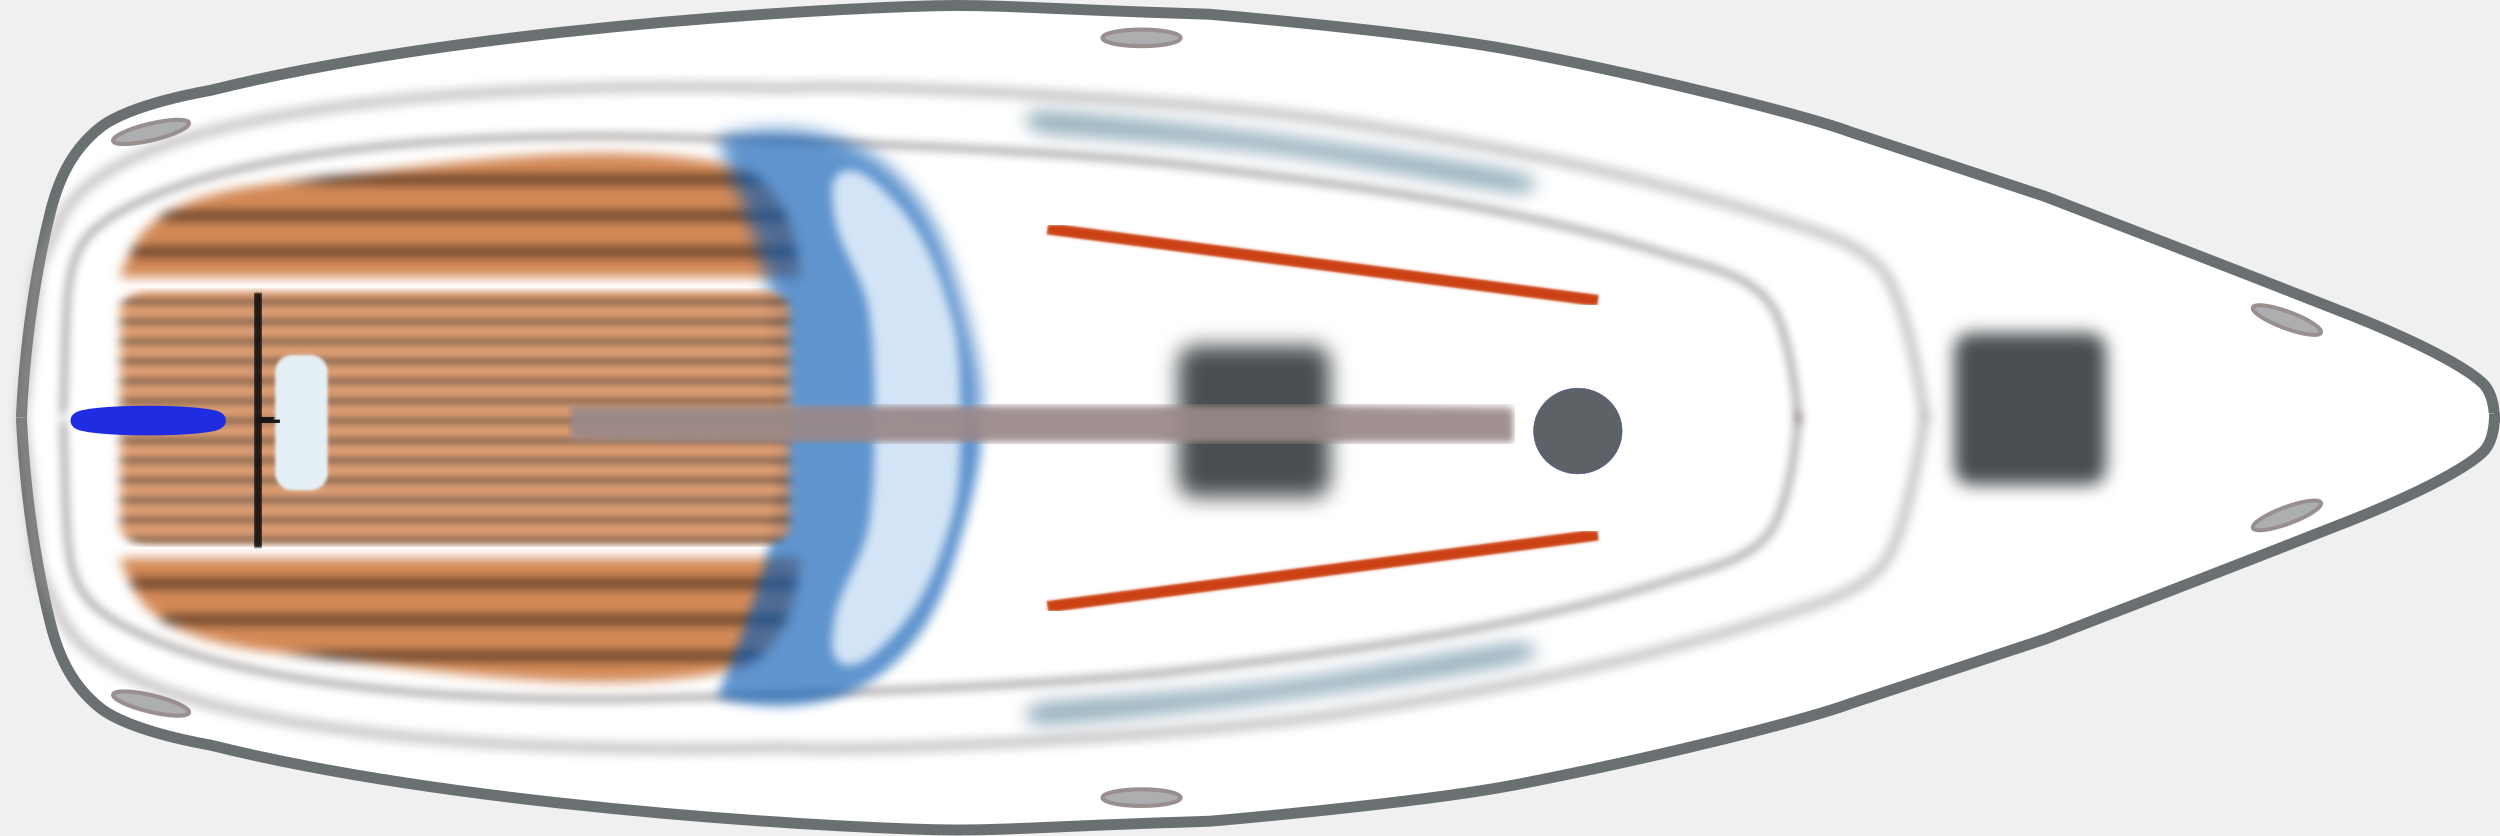
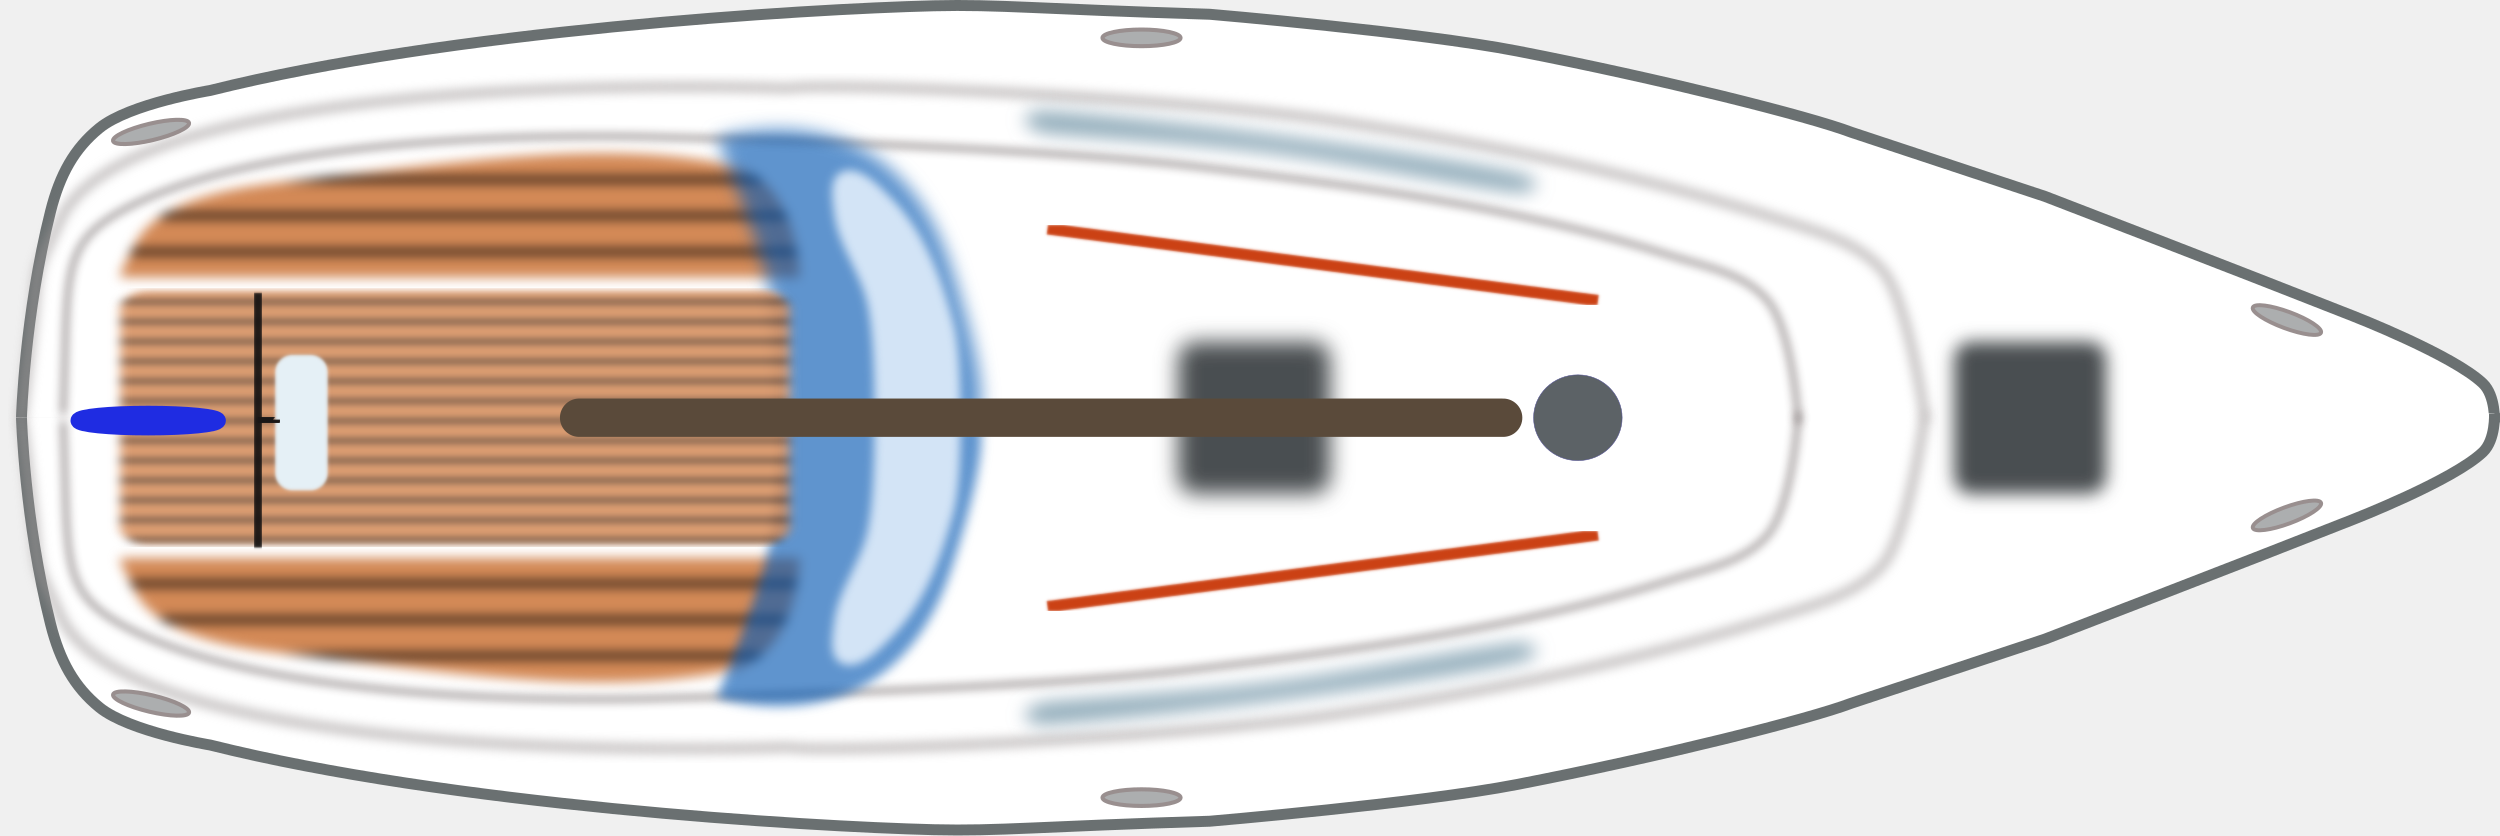
<svg xmlns="http://www.w3.org/2000/svg" xmlns:xlink="http://www.w3.org/1999/xlink" width="128.804mm" height="43.046mm" viewBox="0 0 456.393 152.526" id="svg7116" version="1.1">
  <defs id="defs7118">
    <marker orient="auto" refY="0" refX="0" id="marker4586" style="overflow:visible">
      <path id="path4328" d="M 0,0 5,-5 -12.5,0 5,5 0,0 Z" style="fill:#000000;fill-opacity:1;fill-rule:evenodd;stroke:#000000;stroke-width:1pt;stroke-opacity:1" transform="matrix(-0.8,0,0,-0.8,-10,0)" />
    </marker>
    <marker orient="auto" refY="0" refX="0" id="Arrow2Lend" style="overflow:visible">
      <path id="path4346" style="fill:#000000;fill-opacity:1;fill-rule:evenodd;stroke:#000000;stroke-width:0.625;stroke-linejoin:round;stroke-opacity:1" d="M 8.719,4.034 -2.207,0.016 8.719,-4.002 c -1.745,2.372 -1.735,5.617 -6e-7,8.035 z" transform="matrix(-1.1,0,0,-1.1,-1.1,0)" />
    </marker>
    <marker orient="auto" refY="0" refX="0" id="marker10853" style="overflow:visible">
      <path id="path10855" d="M 0,0 5,-5 -12.5,0 5,5 0,0 Z" style="fill:#000000;fill-opacity:1;fill-rule:evenodd;stroke:#000000;stroke-width:1pt;stroke-opacity:1" transform="matrix(-0.8,0,0,-0.8,-10,0)" />
    </marker>
    <marker orient="auto" refY="0" refX="0" id="Arrow1Lend" style="overflow:visible">
      <path id="path10274" d="M 0,0 5,-5 -12.5,0 5,5 0,0 Z" style="fill:#000000;fill-opacity:1;fill-rule:evenodd;stroke:#000000;stroke-width:1pt;stroke-opacity:1" transform="matrix(-0.8,0,0,-0.8,-10,0)" />
    </marker>
    <marker style="overflow:visible" id="marker10653" refX="0" refY="0" orient="auto">
      <path transform="matrix(0.8,0,0,0.8,10,0)" style="fill:#000000;fill-opacity:1;fill-rule:evenodd;stroke:#000000;stroke-width:1pt;stroke-opacity:1" d="M 0,0 5,-5 -12.5,0 5,5 0,0 Z" id="path10655" />
    </marker>
    <marker style="overflow:visible" id="marker10613" refX="0" refY="0" orient="auto">
      <path transform="matrix(0.8,0,0,0.8,10,0)" style="fill:#000000;fill-opacity:1;fill-rule:evenodd;stroke:#000000;stroke-width:1pt;stroke-opacity:1" d="M 0,0 5,-5 -12.5,0 5,5 0,0 Z" id="path10615" />
    </marker>
    <marker style="overflow:visible" id="marker10555" refX="0" refY="0" orient="auto">
      <path transform="matrix(0.8,0,0,0.8,10,0)" style="fill:#000000;fill-opacity:1;fill-rule:evenodd;stroke:#000000;stroke-width:1pt;stroke-opacity:1" d="M 0,0 5,-5 -12.5,0 5,5 0,0 Z" id="path10557" />
    </marker>
    <pattern xlink:href="#pattern7127" id="pattern7797" patternTransform="matrix(0,-1,1,0,-252.4029,837.4859)" />
    <pattern patternUnits="userSpaceOnUse" width="6.594" height="347.853" patternTransform="translate(79.61112,422.7053)" id="pattern7127">
      <rect y="0.25" x="0.25" height="347.353" width="6.094" id="rect7125" style="opacity:1;fill:#d38956;fill-opacity:1;stroke:#070504;stroke-width:0.5;stroke-miterlimit:4;stroke-dasharray:none;stroke-opacity:1" />
    </pattern>
    <pattern patternUnits="userSpaceOnUse" width="6.594" height="347.853" patternTransform="translate(79.61112,422.7053)" id="pattern7127-7">
      <rect y="0.25" x="0.25" height="347.353" width="6.094" id="rect7125-5" style="opacity:1;fill:#d38956;fill-opacity:1;stroke:#070504;stroke-width:0.5;stroke-miterlimit:4;stroke-dasharray:none;stroke-opacity:1" />
    </pattern>
    <pattern patternUnits="userSpaceOnUse" width="6.594" height="347.853" patternTransform="translate(79.61112,422.7053)" id="pattern7766">
      <rect y="0.25" x="0.25" height="347.353" width="6.094" id="rect7768" style="opacity:1;fill:#d38956;fill-opacity:1;stroke:#070504;stroke-width:0.5;stroke-miterlimit:4;stroke-dasharray:none;stroke-opacity:1" />
    </pattern>
    <filter style="color-interpolation-filters:sRGB" id="filter8963" x="-0.089" width="1.177" y="-0.045" height="1.091">
      <feGaussianBlur stdDeviation="0.867" id="feGaussianBlur8965" />
    </filter>
    <pattern patternUnits="userSpaceOnUse" width="6.594" height="347.853" patternTransform="translate(79.61112,422.7053)" id="pattern7127-2">
      <rect y="0.25" x="0.25" height="347.353" width="6.094" id="rect7125-6" style="opacity:1;fill:#d38956;fill-opacity:1;stroke:#070504;stroke-width:0.5;stroke-miterlimit:4;stroke-dasharray:none;stroke-opacity:1" />
    </pattern>
    <pattern xlink:href="#pattern7127-3" id="pattern7797-9" patternTransform="matrix(0,-1,1,0,-252.4029,837.4859)" />
    <pattern patternUnits="userSpaceOnUse" width="6.594" height="347.853" patternTransform="translate(79.61112,422.7053)" id="pattern7127-3">
      <rect y="0.25" x="0.25" height="347.353" width="6.094" id="rect7125-1" style="opacity:1;fill:#d38956;fill-opacity:1;stroke:#070504;stroke-width:0.5;stroke-miterlimit:4;stroke-dasharray:none;stroke-opacity:1" />
    </pattern>
    <filter style="color-interpolation-filters:sRGB" id="filter8963-9" x="-0.089" width="1.177" y="-0.045" height="1.091">
      <feGaussianBlur stdDeviation="0.867" id="feGaussianBlur8965-4" />
    </filter>
    <filter style="color-interpolation-filters:sRGB" id="filter9415" x="-0.012" width="1.024" y="-0.68" height="2.36">
      <feGaussianBlur stdDeviation="0.859" id="feGaussianBlur9417" />
    </filter>
    <filter style="color-interpolation-filters:sRGB" id="filter9614" x="-0.094" width="1.189" y="-1.89" height="4.78">
      <feGaussianBlur stdDeviation="0.141" id="feGaussianBlur9616" />
    </filter>
    <filter style="color-interpolation-filters:sRGB" id="filter9647" x="-0.086" width="1.172" y="-0.033" height="1.067">
      <feGaussianBlur stdDeviation="0.343" id="feGaussianBlur9649" />
    </filter>
    <filter style="color-interpolation-filters:sRGB" id="filter9667" x="-5.004" width="11.009" y="-0.013" height="1.025">
      <feGaussianBlur stdDeviation="0.245" id="feGaussianBlur9669" />
    </filter>
    <filter style="color-interpolation-filters:sRGB" id="filter9747" x="-0.168" width="1.336" y="-0.168" height="1.336">
      <feGaussianBlur stdDeviation="1.945" id="feGaussianBlur9749" />
    </filter>
    <filter style="color-interpolation-filters:sRGB" id="filter9811" x="-0.132" width="1.264" y="-0.132" height="1.264">
      <feGaussianBlur stdDeviation="1.528" id="feGaussianBlur9813" />
    </filter>
    <marker style="overflow:visible" id="marker10613-6" refX="0" refY="0" orient="auto">
      <path transform="matrix(0.8,0,0,0.8,10,0)" style="fill:#000000;fill-opacity:1;fill-rule:evenodd;stroke:#000000;stroke-width:1pt;stroke-opacity:1" d="M 0,0 5,-5 -12.5,0 5,5 0,0 Z" id="path10615-8" />
    </marker>
    <marker style="overflow:visible" id="marker10613-4" refX="0" refY="0" orient="auto">
      <path transform="matrix(0.8,0,0,0.8,10,0)" style="fill:#000000;fill-opacity:1;fill-rule:evenodd;stroke:#000000;stroke-width:1pt;stroke-opacity:1" d="M 0,0 5,-5 -12.5,0 5,5 0,0 Z" id="path10615-3" />
    </marker>
    <marker style="overflow:visible" id="marker10613-49" refX="0" refY="0" orient="auto">
      <path transform="matrix(0.8,0,0,0.8,10,0)" style="fill:#000000;fill-opacity:1;fill-rule:evenodd;stroke:#000000;stroke-width:1pt;stroke-opacity:1" d="M 0,0 5,-5 -12.5,0 5,5 0,0 Z" id="path10615-2" />
    </marker>
    <marker style="overflow:visible" id="marker10613-68" refX="0" refY="0" orient="auto">
      <path transform="matrix(0.8,0,0,0.8,10,0)" style="fill:#000000;fill-opacity:1;fill-rule:evenodd;stroke:#000000;stroke-width:1pt;stroke-opacity:1" d="M 0,0 5,-5 -12.5,0 5,5 0,0 Z" id="path10615-9" />
    </marker>
    <marker style="overflow:visible" id="marker10613-66" refX="0" refY="0" orient="auto">
      <path transform="matrix(0.8,0,0,0.8,10,0)" style="fill:#000000;fill-opacity:1;fill-rule:evenodd;stroke:#000000;stroke-width:1pt;stroke-opacity:1" d="M 0,0 5,-5 -12.5,0 5,5 0,0 Z" id="path10615-4" />
    </marker>
    <marker style="overflow:visible" id="marker10613-5" refX="0" refY="0" orient="auto">
      <path transform="matrix(0.8,0,0,0.8,10,0)" style="fill:#000000;fill-opacity:1;fill-rule:evenodd;stroke:#000000;stroke-width:1pt;stroke-opacity:1" d="M 0,0 5,-5 -12.5,0 5,5 0,0 Z" id="path10615-0" />
    </marker>
    <filter style="color-interpolation-filters:sRGB" id="filter4508" x="-0.042" width="1.083" y="-0.265" height="1.53">
      <feGaussianBlur stdDeviation="1.617" id="feGaussianBlur4510" />
    </filter>
    <filter style="color-interpolation-filters:sRGB" id="filter4520" x="-0.042" width="1.083" y="-0.265" height="1.53">
      <feGaussianBlur stdDeviation="1.617" id="feGaussianBlur4522" />
    </filter>
    <filter style="color-interpolation-filters:sRGB" id="filter4536" x="-0.05" width="1.101" y="-0.046" height="1.092">
      <feGaussianBlur stdDeviation="1.013" id="feGaussianBlur4538" />
    </filter>
    <filter style="color-interpolation-filters:sRGB" id="filter4560" x="-0.076" width="1.151" y="-0.069" height="1.137">
      <feGaussianBlur stdDeviation="1.52" id="feGaussianBlur4562" />
    </filter>
    <filter style="color-interpolation-filters:sRGB" id="filter5336" x="-0.013" width="1.026" y="-0.051" height="1.101">
      <feGaussianBlur stdDeviation="1.187" id="feGaussianBlur5338" />
    </filter>
    <filter style="color-interpolation-filters:sRGB" id="filter5364" x="-0.021" width="1.043" y="-0.117" height="1.233">
      <feGaussianBlur stdDeviation="1.101" id="feGaussianBlur5366" />
    </filter>
    <filter style="color-interpolation-filters:sRGB" id="filter5384" x="-0.021" width="1.043" y="-0.117" height="1.233">
      <feGaussianBlur stdDeviation="1.101" id="feGaussianBlur5386" />
    </filter>
    <marker style="overflow:visible" id="marker10613-68-3" refX="0" refY="0" orient="auto">
      <path transform="matrix(0.8,0,0,0.8,10,0)" style="fill:#000000;fill-opacity:1;fill-rule:evenodd;stroke:#000000;stroke-width:1pt;stroke-opacity:1" d="M 0,0 5,-5 -12.5,0 5,5 0,0 Z" id="path10615-9-6" />
    </marker>
    <filter style="color-interpolation-filters:sRGB" id="filter5078" x="-0.007" width="1.014" y="-0.052" height="1.104">
      <feGaussianBlur stdDeviation="0.284" id="feGaussianBlur5080" />
    </filter>
    <filter style="color-interpolation-filters:sRGB" id="filter5110" x="-0.007" width="1.014" y="-0.052" height="1.104">
      <feGaussianBlur stdDeviation="0.284" id="feGaussianBlur5112" />
    </filter>
    <filter style="color-interpolation-filters:sRGB" id="filter5114" x="-0.007" width="1.014" y="-0.042" height="1.085">
      <feGaussianBlur stdDeviation="0.922" id="feGaussianBlur5116" />
    </filter>
    <filter style="color-interpolation-filters:sRGB" id="filter5118" x="-0.007" width="1.014" y="-0.042" height="1.085">
      <feGaussianBlur stdDeviation="0.922" id="feGaussianBlur5120" />
    </filter>
    <filter style="color-interpolation-filters:sRGB" id="filter5122" x="-0.007" width="1.014" y="-0.04" height="1.08">
      <feGaussianBlur stdDeviation="1.022" id="feGaussianBlur5124" />
    </filter>
    <filter style="color-interpolation-filters:sRGB" id="filter5126" x="-0.007" width="1.014" y="-0.04" height="1.081">
      <feGaussianBlur stdDeviation="1.02" id="feGaussianBlur5128" />
    </filter>
  </defs>
  <g id="layer1" transform="translate(-123.083,-266.1592)">
    <g id="g4341">
      <g transform="translate(-12.48302,-380.2805)" id="g9271-0">
        <g id="g4272">
          <path id="path4216-6-3-0" d="m 139.483,722.697 c 0,0 0.523,-18.641 5.31,-37.655 1.707,-6.781 4.355,-11.493 8.907,-15.206 5.517,-4.501 20.222,-6.877 20.222,-6.877 43.581,-10.909 108.329,-14.866 132.118,-15.463 11.76,-0.295 19.481,0.616 50.376,1.548 0,0 38.305,3.251 56.128,6.713 26.221,5.093 53.255,11.89 61.013,14.837 l 35.343,11.703 c 0,0 34.449,13.232 56.214,21.828 0,0 18.242,7.1 23.712,12.303 2.368,2.252 2.121,7.071 2.121,7.071" style="display:inline;fill:#ffffff;fill-rule:evenodd;stroke:#6a7071;stroke-width:2;stroke-linecap:butt;stroke-linejoin:round;stroke-miterlimit:4;stroke-dasharray:none;stroke-opacity:1;fill-opacity:1" />
          <path id="path4216-6-3" d="m 139.483,722.697 c 0,0 0.523,-18.641 5.31,-37.655 1.707,-6.781 4.355,-11.493 8.907,-15.206 5.517,-4.501 20.222,-6.877 20.222,-6.877 43.581,-10.909 108.329,-14.866 132.118,-15.463 11.76,-0.295 19.481,0.616 50.376,1.548 0,0 38.305,3.251 56.128,6.713 26.221,5.093 53.255,11.89 61.013,14.837 l 35.343,11.703 c 0,0 34.449,13.232 56.214,21.828 0,0 18.242,7.1 23.712,12.303 2.368,2.252 2.121,7.071 2.121,7.071" style="display:inline;fill:#ffffff;fill-rule:evenodd;stroke:#6a7071;stroke-width:2;stroke-linecap:butt;stroke-linejoin:round;stroke-miterlimit:4;stroke-dasharray:none;stroke-opacity:1;fill-opacity:1" transform="matrix(1,0,0,-1,0.004678,1445.405)" />
          <path id="path4156" d="m 147.076,722.084 c 1.061,-25.102 -0.875,-30.741 10.607,-37.123 29.681,-16.498 99.702,-13.435 99.702,-13.435 0,0 63.828,1.373 96.52,5.303 29.168,3.507 58.628,7.347 86.621,16.263 6.18,1.969 13.449,3.213 17.678,8.132 4.717,5.487 5.657,22.274 5.657,22.274" style="display:inline;opacity:0.918;fill:none;fill-opacity:1;fill-rule:evenodd;stroke:#1c0e0e;stroke-width:0.5;stroke-linecap:butt;stroke-linejoin:miter;stroke-miterlimit:4;stroke-dasharray:none;stroke-opacity:1;filter:url(#filter5114)" transform="matrix(1,0,0,-1,0.004678,1445.405)" />
          <path id="path4156-6" d="m 139.483,722.697 c 4.419,-33.213 0.878,-22.456 7.065,-36.076 13.105,-28.848 132.936,-24.042 132.936,-24.042 5.569,-1.238 70.412,1.481 100.409,6.01 29.049,4.386 54.032,9.468 82.024,18.385 6.18,1.969 13.096,3.92 17.324,8.839 4.717,5.487 7.778,27.577 7.778,27.577" style="display:inline;fill:none;fill-opacity:1;fill-rule:evenodd;stroke:#a09a9a;stroke-width:1.1;stroke-linecap:butt;stroke-linejoin:miter;stroke-miterlimit:4;stroke-dasharray:none;stroke-opacity:1;filter:url(#filter5122)" transform="matrix(1,0,0,-1,0.004678,1445.405)" />
          <path id="path4184" d="m 157.423,697.083 c 0,0 -0.34,-0.251 2.828,-6.235 3.954,-7.468 16.113,-9.96 26.517,-11.114 29.097,-3.229 57.374,-8.071 81.62,-3.302 13.159,2.588 13.132,20.65 13.132,20.65" style="fill:url(#pattern7797);fill-opacity:1;fill-rule:evenodd;stroke:none;stroke-width:0.876px;stroke-linecap:butt;stroke-linejoin:miter;stroke-opacity:1;filter:url(#filter5384)" transform="matrix(1,0,0,-1,0.004678,1445.405)" />
          <path id="path8939" d="m 278.571,723.076 c 0,0 -0.999,-14.794 -2.143,-21.607 -1.647,-9.812 -10,-29.821 -10,-29.821 0,0 31.617,-10.919 42.857,23.571 8.733,26.798 4.286,27.857 4.286,27.857" style="opacity:0.65;fill:#095bb4;fill-opacity:1;fill-rule:evenodd;stroke:none;stroke-width:1px;stroke-linecap:butt;stroke-linejoin:miter;stroke-opacity:1;filter:url(#filter4536)" transform="matrix(1,0,0,-1,0.004678,1445.405)" />
          <path id="path8941" d="m 310.893,723.076 c 0,0 0.282,-11.973 -1.25,-17.679 -2.147,-7.996 -5.153,-16.355 -10.893,-22.321 -2.529,-2.629 -6.371,-6.793 -9.643,-5.179 -2.326,1.147 -1.589,5.108 -1.25,7.679 0.776,5.89 4.823,10.62 6.071,16.429 1.513,7.042 1.25,21.429 1.25,21.429" style="fill:#d3e4f6;fill-opacity:1;fill-rule:evenodd;stroke:none;stroke-width:1px;stroke-linecap:butt;stroke-linejoin:miter;stroke-opacity:1;filter:url(#filter8963)" transform="matrix(1,0,0,-1,0.004678,1445.405)" />
          <path id="path8967" d="M 326.784,688.202 C 427.295,701.334 427.295,701.334 427.295,701.334" style="fill:none;fill-rule:evenodd;stroke:#cb4114;stroke-width:2.1;stroke-linecap:butt;stroke-linejoin:round;stroke-miterlimit:4;stroke-dasharray:none;stroke-opacity:1;filter:url(#filter5110)" transform="matrix(1,0,0,-1,0.004678,1445.405)" />
          <ellipse ry="1.518" rx="7.128" cy="653.352" cx="343.957" id="path8937-9" style="opacity:0.918;fill:#a5a7a8;fill-opacity:1;stroke:#908585;stroke-width:0.747;stroke-linecap:round;stroke-linejoin:round;stroke-miterlimit:4;stroke-dasharray:none;stroke-opacity:1" transform="matrix(1,0,0,-1,0.004678,1445.405)" />
          <ellipse transform="matrix(0.9378597,-0.3470147,-0.3470147,-0.9378597,0.004678,1445.405)" ry="1.53" rx="6.635" cy="469.149" cx="763.292" id="path8937-9-1" style="opacity:0.918;fill:#a5a7a8;fill-opacity:1;stroke:#908585;stroke-width:0.723;stroke-linecap:round;stroke-linejoin:round;stroke-miterlimit:4;stroke-dasharray:none;stroke-opacity:1" />
          <ellipse transform="matrix(0.9728245,0.2315435,0.2315435,-0.9728245,0.004678,1445.405)" ry="1.518" rx="7.128" cy="690.077" cx="3.451" id="path8937-9-2" style="opacity:0.918;fill:#a5a7a8;fill-opacity:1;stroke:#908585;stroke-width:0.747;stroke-linecap:round;stroke-linejoin:round;stroke-miterlimit:4;stroke-dasharray:none;stroke-opacity:1" />
          <path id="path9094" d="m 327.679,670.755 c -6.3,-0.502 -6.213,-4.184 -1.429,-3.929 7.223,0.386 27.424,2.495 41.071,4.286 15.476,2.031 39.969,5.559 46.25,7.321 3.888,1.091 2.976,3.678 -2.5,2.857 -14.788,-2.216 -29.446,-5.305 -44.286,-7.143 -12.985,-1.608 -27.441,-2.464 -39.107,-3.393 z" style="opacity:0.5;fill:#19536f;fill-opacity:1;fill-rule:evenodd;stroke:#3d3c88;stroke-width:0.1;stroke-linecap:butt;stroke-linejoin:miter;stroke-miterlimit:4;stroke-dasharray:none;stroke-opacity:0.927;filter:url(#filter4508)" transform="matrix(1,0,0,-1,0.004678,1445.405)" />
        </g>
        <path style="display:inline;opacity:0.918;fill:none;fill-opacity:1;fill-rule:evenodd;stroke:#1c0e0e;stroke-width:0.5;stroke-linecap:butt;stroke-linejoin:miter;stroke-miterlimit:4;stroke-dasharray:none;stroke-opacity:1;filter:url(#filter5118)" d="m 147.076,722.084 c 1.061,-25.102 -0.875,-30.741 10.607,-37.123 29.681,-16.498 99.702,-13.435 99.702,-13.435 0,0 63.828,1.373 96.52,5.303 29.168,3.507 58.628,7.347 86.621,16.263 6.18,1.969 13.449,3.213 17.678,8.132 4.717,5.487 5.657,22.274 5.657,22.274" id="path4156-3" />
        <path style="display:inline;fill:none;fill-opacity:1;fill-rule:evenodd;stroke:#a09a9a;stroke-width:1.1;stroke-linecap:butt;stroke-linejoin:miter;stroke-miterlimit:4;stroke-dasharray:none;stroke-opacity:1;filter:url(#filter5126)" d="m 139.483,722.697 c 4.419,-33.213 0.878,-22.456 7.065,-36.076 13.105,-28.848 132.936,-24.042 132.936,-24.042 5.569,-1.238 70.412,1.481 100.409,6.01 29.049,4.386 54.032,9.468 82.024,18.385 6.18,1.969 13.096,3.92 17.324,8.839 4.717,5.487 7.778,27.047 7.778,27.047" id="path4156-6-6" />
        <path style="fill:url(#pattern7797-9);fill-opacity:1;fill-rule:evenodd;stroke:none;stroke-width:0.876px;stroke-linecap:butt;stroke-linejoin:miter;stroke-opacity:1;filter:url(#filter5364)" d="m 157.423,697.083 c 0,0 -0.34,-0.251 2.828,-6.235 3.954,-7.468 16.113,-9.96 26.517,-11.114 29.097,-3.229 57.374,-8.071 81.62,-3.302 13.159,2.588 13.132,20.65 13.132,20.65" id="path4184-1" />
        <path style="opacity:0.65;fill:#095bb4;fill-opacity:1;fill-rule:evenodd;stroke:none;stroke-width:1px;stroke-linecap:butt;stroke-linejoin:miter;stroke-opacity:1;filter:url(#filter4560)" d="m 278.571,723.076 c 0,0 -0.999,-14.794 -2.143,-21.607 -1.647,-9.812 -10,-29.821 -10,-29.821 0,0 31.617,-10.919 42.857,23.571 8.733,26.798 4.286,27.857 4.286,27.857" id="path8939-6" />
        <path style="fill:#d3e4f6;fill-opacity:1;fill-rule:evenodd;stroke:none;stroke-width:1px;stroke-linecap:butt;stroke-linejoin:miter;stroke-opacity:1;filter:url(#filter8963-9)" d="m 310.893,723.076 c 0,0 0.282,-11.973 -1.25,-17.679 -2.147,-7.996 -5.153,-16.355 -10.893,-22.321 -2.529,-2.629 -6.371,-6.793 -9.643,-5.179 -2.326,1.147 -1.589,5.108 -1.25,7.679 0.776,5.89 4.823,10.62 6.071,16.429 1.513,7.042 1.25,21.429 1.25,21.429" id="path8941-3" />
        <path style="fill:none;fill-rule:evenodd;stroke:#cb4114;stroke-width:2.1;stroke-linecap:butt;stroke-linejoin:round;stroke-miterlimit:4;stroke-dasharray:none;stroke-opacity:1;filter:url(#filter5078)" d="M 326.784,688.202 C 427.295,701.334 427.295,701.334 427.295,701.334" id="path8967-2" />
        <ellipse style="opacity:0.918;fill:#a5a7a8;fill-opacity:1;stroke:#908585;stroke-width:0.747;stroke-linecap:round;stroke-linejoin:round;stroke-miterlimit:4;stroke-dasharray:none;stroke-opacity:1" id="path8937-9-0" cx="343.957" cy="653.352" rx="7.128" ry="1.518" />
        <ellipse style="opacity:0.918;fill:#a5a7a8;fill-opacity:1;stroke:#908585;stroke-width:0.723;stroke-linecap:round;stroke-linejoin:round;stroke-miterlimit:4;stroke-dasharray:none;stroke-opacity:1" id="path8937-9-1-6" cx="763.292" cy="469.149" rx="6.635" ry="1.53" transform="matrix(0.9378597,0.3470147,-0.3470147,0.9378597,0,0)" />
        <ellipse style="opacity:0.918;fill:#a5a7a8;fill-opacity:1;stroke:#908585;stroke-width:0.747;stroke-linecap:round;stroke-linejoin:round;stroke-miterlimit:4;stroke-dasharray:none;stroke-opacity:1" id="path8937-9-2-1" cx="3.451" cy="690.077" rx="7.128" ry="1.518" transform="matrix(0.9728245,-0.2315435,0.2315435,0.9728245,0,0)" />
        <path style="opacity:0.5;fill:#19536f;fill-opacity:1;fill-rule:evenodd;stroke:#3d3c88;stroke-width:0.1;stroke-linecap:butt;stroke-linejoin:miter;stroke-miterlimit:4;stroke-dasharray:none;stroke-opacity:0.927;filter:url(#filter4520)" d="m 327.679,670.755 c -6.3,-0.502 -6.213,-4.184 -1.429,-3.929 7.223,0.386 27.424,2.495 41.071,4.286 15.476,2.031 39.969,5.559 46.25,7.321 3.888,1.091 2.976,3.678 -2.5,2.857 -14.788,-2.216 -29.446,-5.305 -44.286,-7.143 -12.985,-1.608 -27.441,-2.464 -39.107,-3.393 z" id="path9094-5" />
      </g>
      <rect transform="matrix(0,-0.5490931,-0.816154,0,631.8825,448.2532)" rx="5.771" y="447.343" x="150.878" height="148.671" width="83.617" id="rect6175" style="display:inline;opacity:0.837;fill:url(#pattern7127);fill-opacity:1;stroke:url(#pattern7127);stroke-width:1.029;stroke-miterlimit:4;stroke-dasharray:none;stroke-opacity:1;filter:url(#filter5336)" />
      <g transform="matrix(1,0,0,-1,-12.47834,1065.125)" id="g9271" />
-       <ellipse transform="scale(1,-1)" ry="7.829" rx="8.081" cy="-344.848" cx="411.132" id="path9397" style="opacity:0.918;fill:#4e5559;fill-opacity:1;stroke:#3d3c88;stroke-width:0.1;stroke-linecap:round;stroke-linejoin:round;stroke-miterlimit:4;stroke-dasharray:none;stroke-opacity:0.927" />
+       <ellipse transform="scale(1,-1)" ry="7.829" rx="8.081" cy="-342.42" cx="411.132" id="path9397" style="opacity:0.918;fill:#4e5559;fill-opacity:1;stroke:#3d3c88;stroke-width:0.1;stroke-linecap:round;stroke-linejoin:round;stroke-miterlimit:4;stroke-dasharray:none;stroke-opacity:0.927" />
      <rect rx="3.169" y="320.507" x="244.457" height="24.749" width="9.596" id="rect9479" style="opacity:1;fill:#e5f0f6;fill-opacity:1;stroke:none;stroke-width:9.3;stroke-linecap:round;stroke-linejoin:round;stroke-miterlimit:4;stroke-dasharray:none;stroke-opacity:0.922;filter:url(#filter9647)" transform="matrix(1,0,0,-1,-71.14286,676.1961)" />
      <path id="path9498" d="m 241.462,310.079 -0.117,46.467" style="fill:none;fill-rule:evenodd;stroke:#141212;stroke-width:2.5;stroke-linecap:butt;stroke-linejoin:miter;stroke-miterlimit:4;stroke-dasharray:none;stroke-opacity:0.922;filter:url(#filter9667)" transform="matrix(1,0,0,-1,-71.14286,676.1961)" />
      <path id="path9516" d="m 241.25,333.255 c 3.571,0 3.571,0.179 3.571,0.179" style="fill:none;fill-rule:evenodd;stroke:#191616;stroke-width:1.5;stroke-linecap:butt;stroke-linejoin:miter;stroke-miterlimit:4;stroke-dasharray:none;stroke-opacity:1;filter:url(#filter9614)" transform="matrix(1,0,0,-1,-71.14286,676.1961)" />
-       <rect transform="matrix(1,0,0,-1,0,532.2676)" rx="3.169" y="175.297" x="338.149" height="27.779" width="27.779" id="rect9481-5" style="opacity:0.918;fill:#3a3f42;fill-opacity:1;stroke:none;stroke-width:9.3;stroke-linecap:round;stroke-linejoin:round;stroke-miterlimit:4;stroke-dasharray:none;stroke-opacity:0.922;filter:url(#filter9747)" />
-       <path transform="matrix(1,0,0,-1,0,532.2676)" id="path9401" d="m 397.495,187.167 c -168.695,3.03 -168.695,3.03 -168.695,3.03" style="fill:none;fill-rule:evenodd;stroke:#9a8989;stroke-width:9.3;stroke-linecap:round;stroke-linejoin:round;stroke-miterlimit:4;stroke-dasharray:none;stroke-opacity:0.922;filter:url(#filter9415)" />
-       <rect transform="matrix(1,0,0,-1,0,532.2676)" rx="3.169" y="177.57" x="479.822" height="27.779" width="27.779" id="rect9481" style="opacity:0.918;fill:#3a3f42;fill-opacity:1;stroke:none;stroke-width:9.3;stroke-linecap:round;stroke-linejoin:round;stroke-miterlimit:4;stroke-dasharray:none;stroke-opacity:0.922;filter:url(#filter9811)" />
+       <rect transform="matrix(1,0,0,-1,0,532.2676)" rx="3.169" y="175.96" x="338.149" height="27.779" width="27.779" id="rect9481-5" style="opacity:0.918;fill:#3a3f42;fill-opacity:1;stroke:none;stroke-width:9.3;stroke-linecap:round;stroke-linejoin:round;stroke-miterlimit:4;stroke-dasharray:none;stroke-opacity:0.922;filter:url(#filter9747)" />
+       <path transform="matrix(1,0,0,-1,0,532.2676)" id="path9401" d="m 397.495,189.85 c -168.695,0 -168.695,0 -168.695,0" style="fill:none;fill-rule:evenodd;stroke:#5a4a3a;stroke-width:7;stroke-linecap:round;stroke-linejoin:round;stroke-miterlimit:4;stroke-dasharray:none;stroke-opacity:1" />
+       <rect transform="matrix(1,0,0,-1,0,532.2676)" rx="3.169" y="175.96" x="479.822" height="27.779" width="27.779" id="rect9481" style="opacity:0.918;fill:#3a3f42;fill-opacity:1;stroke:none;stroke-width:9.3;stroke-linecap:round;stroke-linejoin:round;stroke-miterlimit:4;stroke-dasharray:none;stroke-opacity:0.922;filter:url(#filter9811)" />
      <ellipse transform="scale(1,-1)" ry="1.273" rx="12.746" cy="-342.941" cx="150.134" id="path9673" style="opacity:1;fill:#3a3f42;fill-opacity:1;stroke:#1f2ce2;stroke-width:2.875;stroke-linecap:round;stroke-linejoin:round;stroke-miterlimit:4;stroke-dasharray:none;stroke-opacity:1" />
    </g>
  </g>
</svg>
